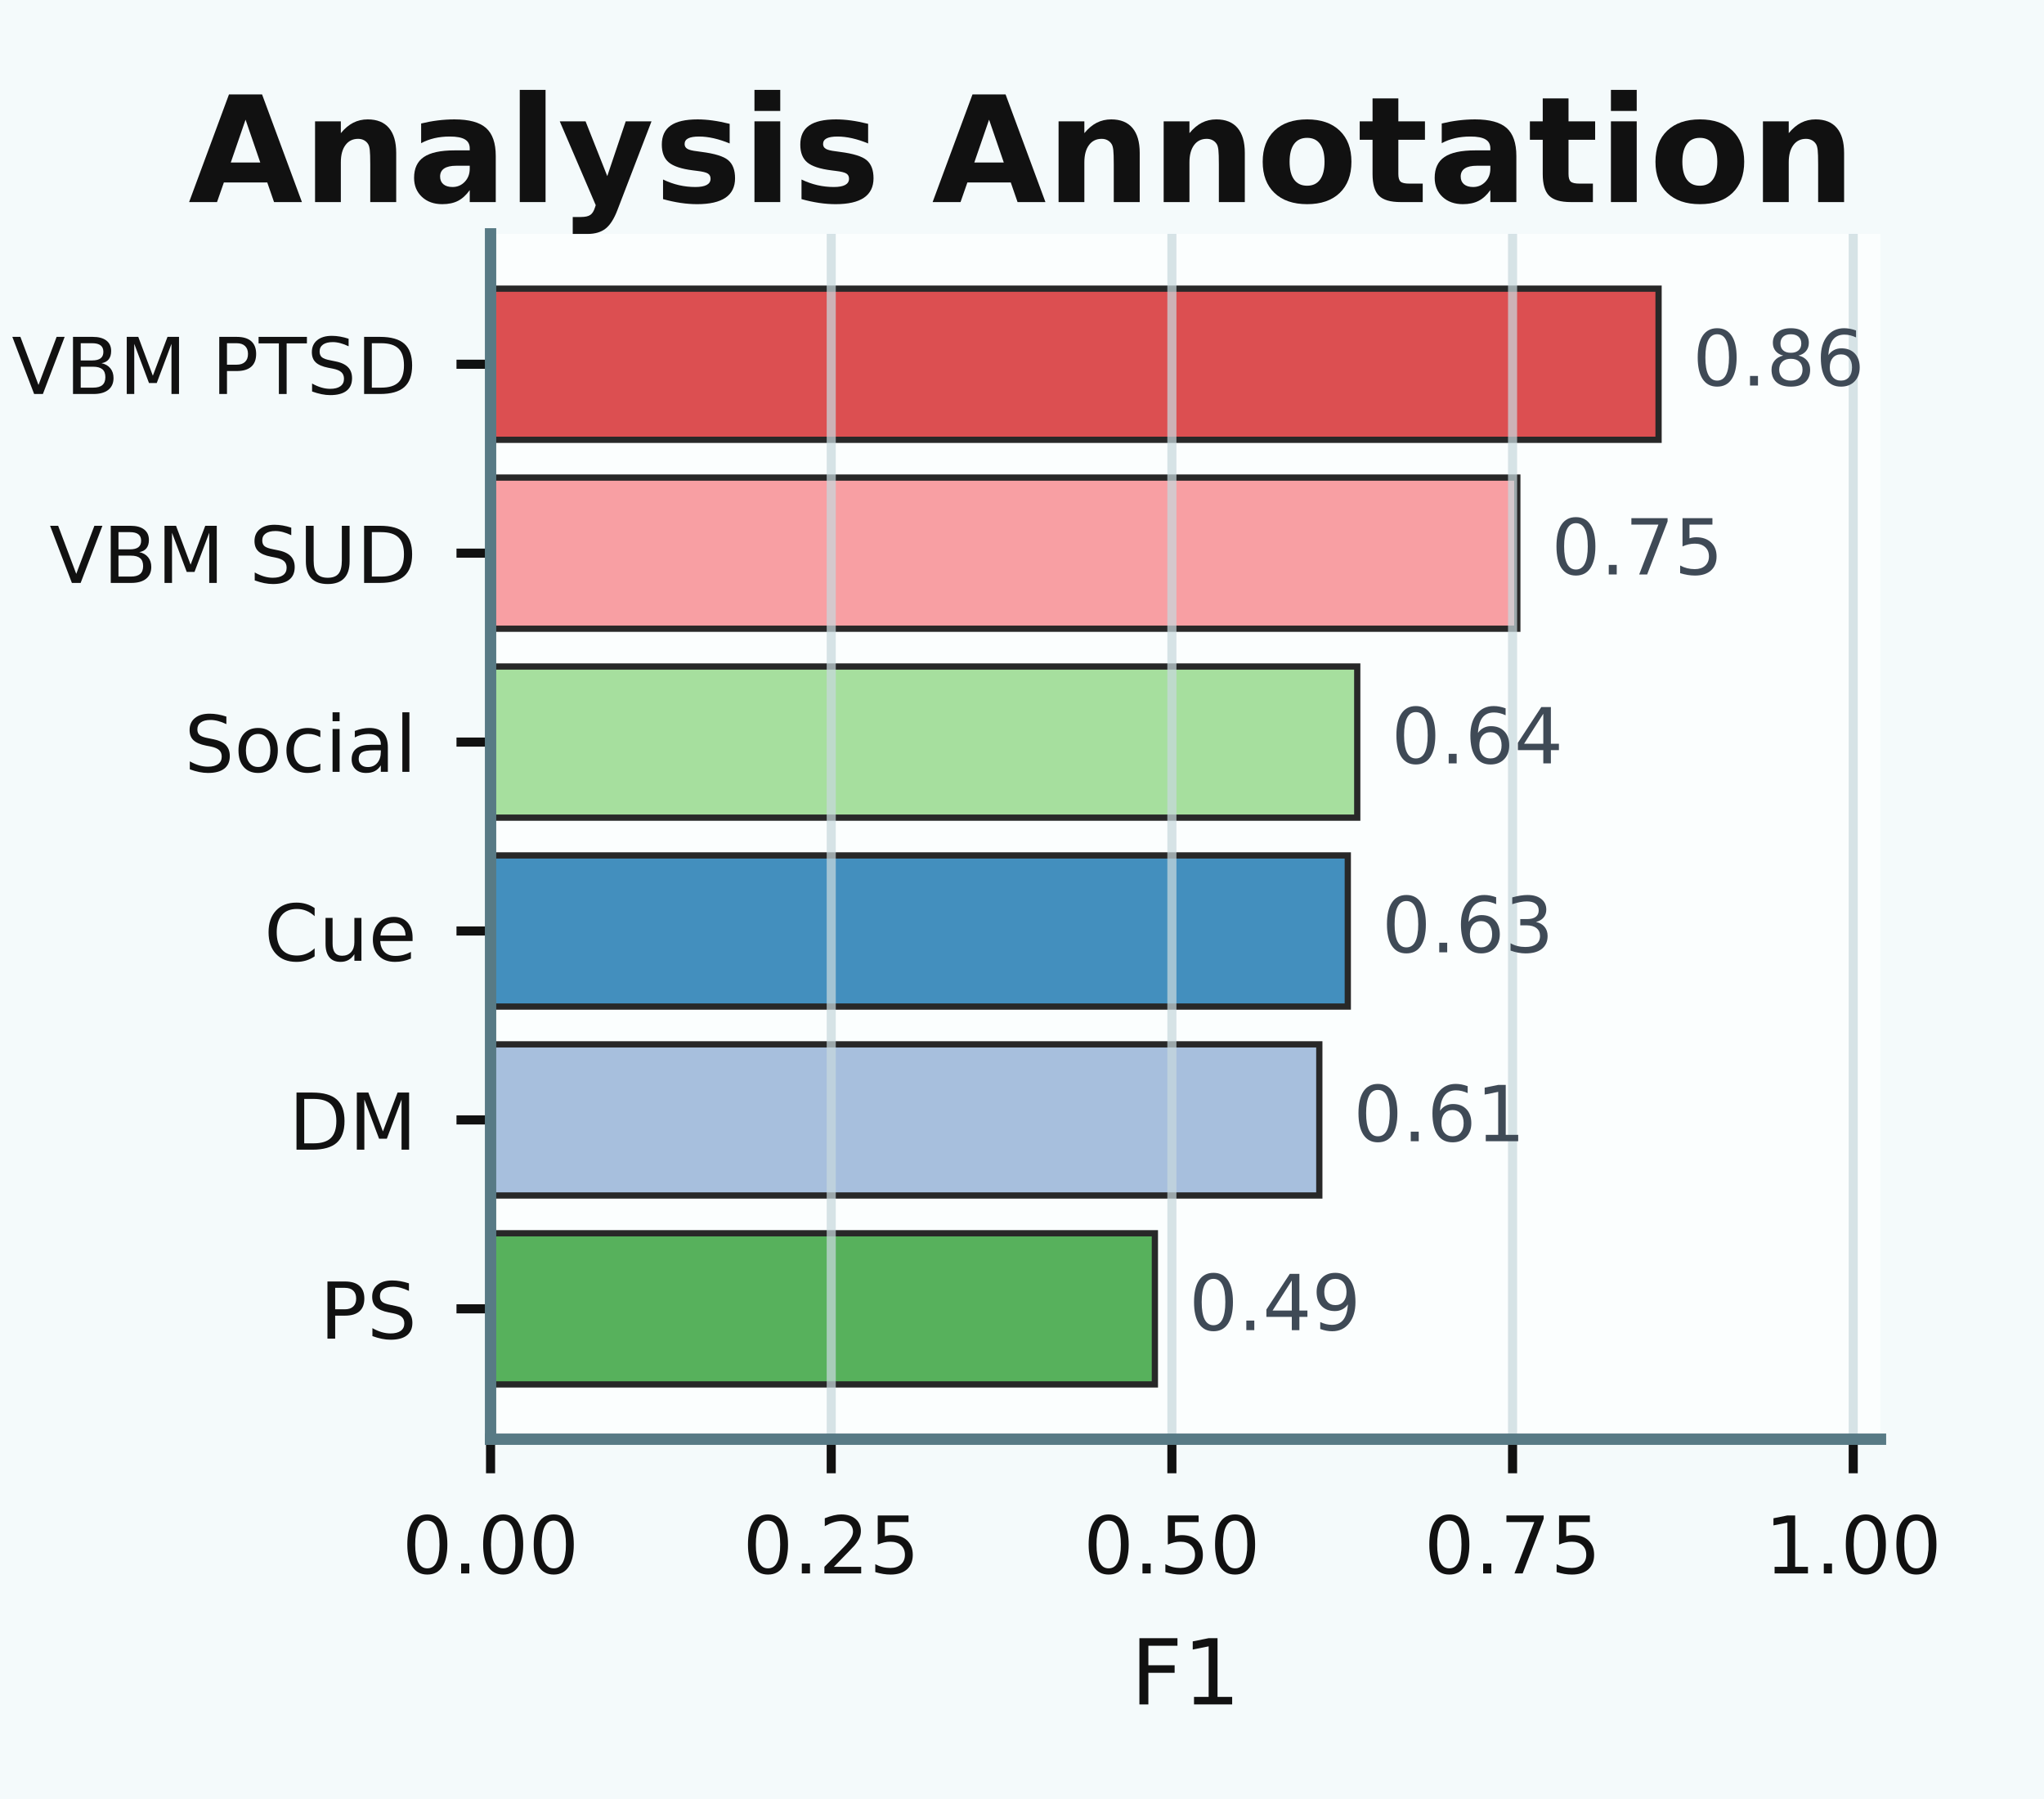
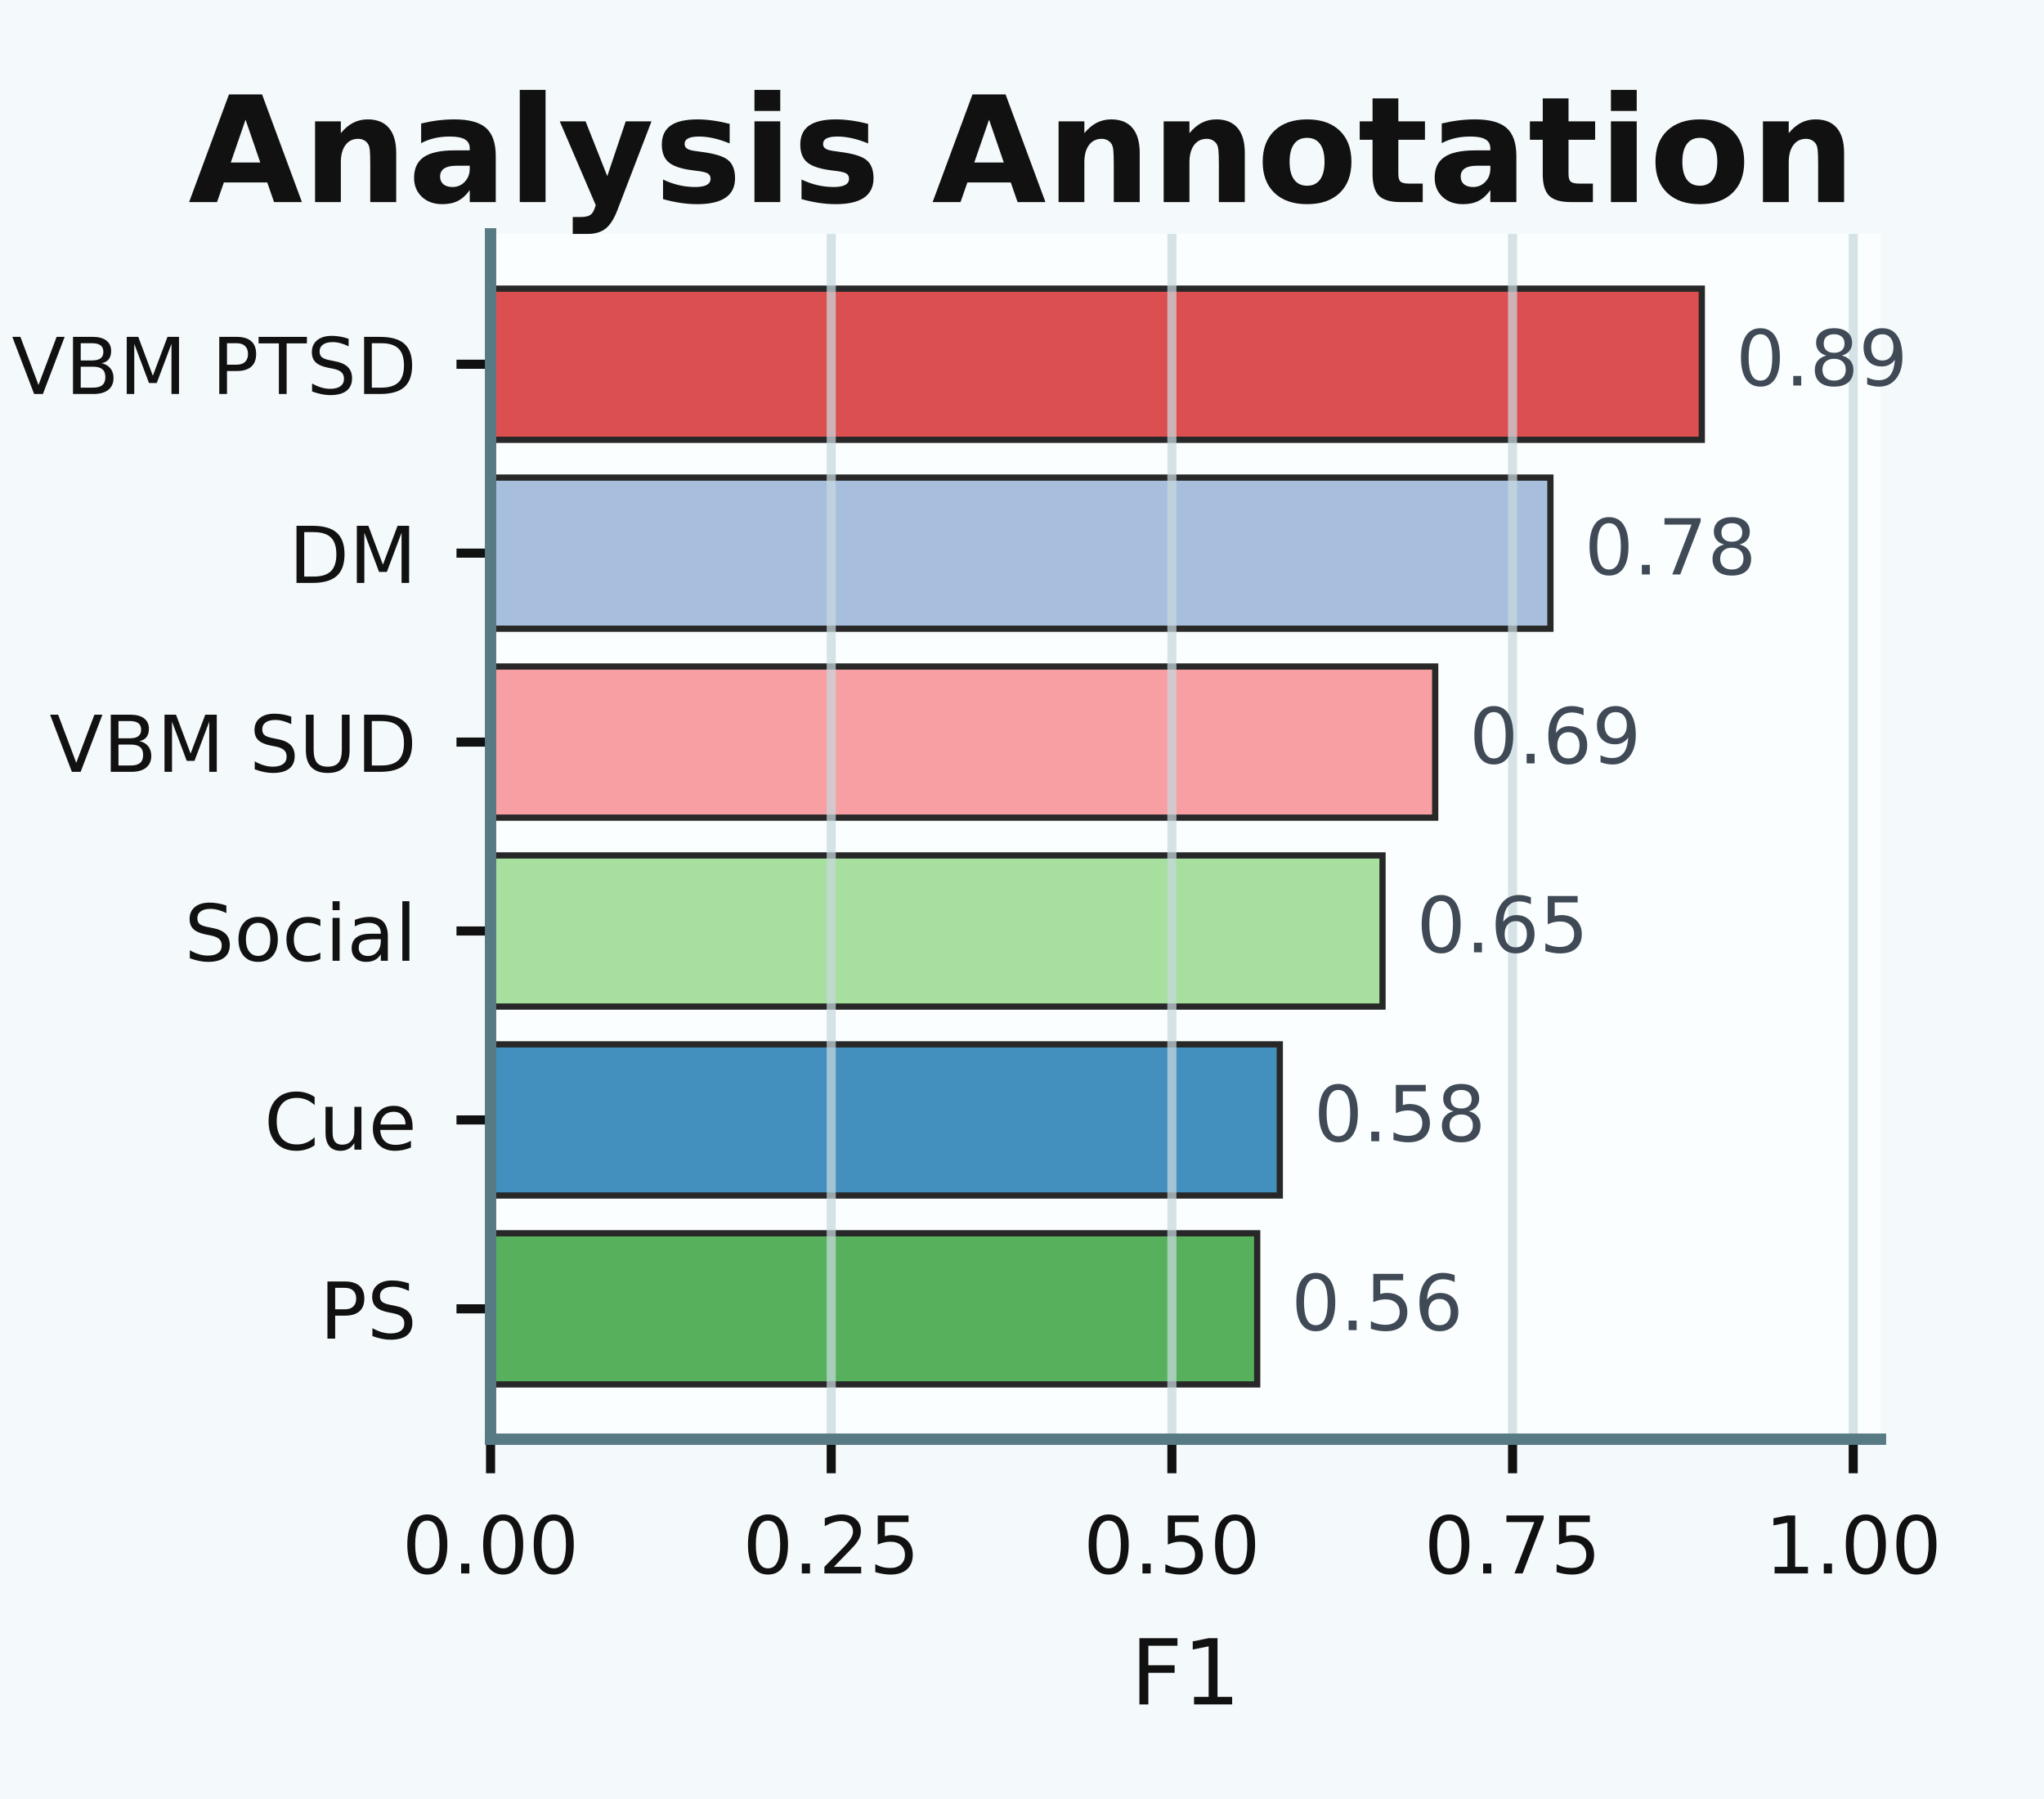
<svg xmlns="http://www.w3.org/2000/svg" xmlns:xlink="http://www.w3.org/1999/xlink" width="180pt" height="158.4pt" viewBox="0 0 180 158.4" version="1.1">
  <defs>
    <style type="text/css">*{stroke-linejoin: round; stroke-linecap: butt}</style>
  </defs>
  <g id="figure_1">
    <g id="patch_1">
      <path d="M 0 158.4  L 180 158.4  L 180 0  L 0 0  z " style="fill: #f4fafb" />
    </g>
    <g id="axes_1">
      <g id="patch_2">
        <path d="M 43.2 126.72  L 165.6 126.72  L 165.6 20.592  L 43.2 20.592  z " style="fill: #fbfefe" />
      </g>
      <g id="patch_3">
-         <path d="M 43.2 121.896  L 101.702 121.896  L 101.702 108.588  L 43.2 108.588  z " clip-path="url(#p6b29292134)" style="fill: #45a84a; opacity: 0.9; stroke: #111111; stroke-width: 0.55; stroke-linejoin: miter" />
+         <path d="M 43.2 121.896  L 110.712 121.896  L 110.712 108.588  L 43.2 108.588  z " clip-path="url(#pc1e4799cfd)" style="fill: #45a84a; opacity: 0.9; stroke: #111111; stroke-width: 0.55; stroke-linejoin: miter" />
      </g>
      <g id="patch_4">
-         <path d="M 43.2 105.262  L 116.182 105.262  L 116.182 91.954  L 43.2 91.954  z " clip-path="url(#p6b29292134)" style="fill: #9db8d9; opacity: 0.9; stroke: #111111; stroke-width: 0.55; stroke-linejoin: miter" />
+         <path d="M 43.2 105.262  L 112.701 105.262  L 112.701 91.954  L 43.2 91.954  z " clip-path="url(#pc1e4799cfd)" style="fill: #2f83b7; opacity: 0.9; stroke: #111111; stroke-width: 0.55; stroke-linejoin: miter" />
      </g>
      <g id="patch_5">
-         <path d="M 43.2 88.627  L 118.69 88.627  L 118.69 75.319  L 43.2 75.319  z " clip-path="url(#p6b29292134)" style="fill: #2f83b7; opacity: 0.9; stroke: #111111; stroke-width: 0.55; stroke-linejoin: miter" />
+         <path d="M 43.2 88.627  L 121.749 88.627  L 121.749 75.319  L 43.2 75.319  z " clip-path="url(#pc1e4799cfd)" style="fill: #9cdb93; opacity: 0.9; stroke: #111111; stroke-width: 0.55; stroke-linejoin: miter" />
      </g>
      <g id="patch_6">
-         <path d="M 43.2 71.993  L 119.523 71.993  L 119.523 58.685  L 43.2 58.685  z " clip-path="url(#p6b29292134)" style="fill: #9cdb93; opacity: 0.9; stroke: #111111; stroke-width: 0.55; stroke-linejoin: miter" />
+         <path d="M 43.2 71.993  L 126.387 71.993  L 126.387 58.685  L 43.2 58.685  z " clip-path="url(#pc1e4799cfd)" style="fill: #f79599; opacity: 0.9; stroke: #111111; stroke-width: 0.55; stroke-linejoin: miter" />
      </g>
      <g id="patch_7">
-         <path d="M 43.2 55.358  L 133.619 55.358  L 133.619 42.05  L 43.2 42.05  z " clip-path="url(#p6b29292134)" style="fill: #f79599; opacity: 0.9; stroke: #111111; stroke-width: 0.55; stroke-linejoin: miter" />
+         <path d="M 43.2 55.358  L 136.533 55.358  L 136.533 42.05  L 43.2 42.05  z " clip-path="url(#pc1e4799cfd)" style="fill: #9db8d9; opacity: 0.9; stroke: #111111; stroke-width: 0.55; stroke-linejoin: miter" />
      </g>
      <g id="patch_8">
-         <path d="M 43.2 38.724  L 146.057 38.724  L 146.057 25.416  L 43.2 25.416  z " clip-path="url(#p6b29292134)" style="fill: #d83c3e; opacity: 0.9; stroke: #111111; stroke-width: 0.55; stroke-linejoin: miter" />
+         <path d="M 43.2 38.724  L 149.867 38.724  L 149.867 25.416  L 43.2 25.416  z " clip-path="url(#pc1e4799cfd)" style="fill: #d83c3e; opacity: 0.9; stroke: #111111; stroke-width: 0.55; stroke-linejoin: miter" />
      </g>
      <g id="matplotlib.axis_1">
        <g id="xtick_1">
          <g id="line2d_1">
-             <path d="M 43.2 126.72  L 43.2 20.592  " clip-path="url(#p6b29292134)" style="fill: none; stroke: #c8d8dd; stroke-opacity: 0.72; stroke-width: 0.8; stroke-linecap: square" />
+             <path d="M 43.2 126.72  L 43.2 20.592  " clip-path="url(#pc1e4799cfd)" style="fill: none; stroke: #c8d8dd; stroke-opacity: 0.72; stroke-width: 0.8; stroke-linecap: square" />
          </g>
          <g id="line2d_2">
            <defs>
-               <path id="m79bfe82355" d="M 0 0  L 0 3  " style="stroke: #111111; stroke-width: 0.8" />
+               <path id="md080cdf090" d="M 0 0  L 0 3  " style="stroke: #111111; stroke-width: 0.8" />
            </defs>
            <g>
-               <use xlink:href="#m79bfe82355" x="43.2" y="126.72" style="fill: #111111; stroke: #111111; stroke-width: 0.8" />
+               <use xlink:href="#md080cdf090" x="43.2" y="126.72" style="fill: #111111; stroke: #111111; stroke-width: 0.8" />
            </g>
          </g>
          <g id="text_1">
            <g style="fill: #111111" transform="translate(35.40703 138.5389) scale(0.07 -0.07)">
              <defs>
                <path id="DejaVuSans-30" d="M 2034 4250  Q 1547 4250 1301 3770  Q 1056 3291 1056 2328  Q 1056 1369 1301 889  Q 1547 409 2034 409  Q 2525 409 2770 889  Q 3016 1369 3016 2328  Q 3016 3291 2770 3770  Q 2525 4250 2034 4250  z M 2034 4750  Q 2819 4750 3233 4129  Q 3647 3509 3647 2328  Q 3647 1150 3233 529  Q 2819 -91 2034 -91  Q 1250 -91 836 529  Q 422 1150 422 2328  Q 422 3509 836 4129  Q 1250 4750 2034 4750  z " transform="scale(0.015625)" />
                <path id="DejaVuSans-2e" d="M 684 794  L 1344 794  L 1344 0  L 684 0  L 684 794  z " transform="scale(0.015625)" />
              </defs>
              <use xlink:href="#DejaVuSans-30" />
              <use xlink:href="#DejaVuSans-2e" transform="translate(63.62305 0)" />
              <use xlink:href="#DejaVuSans-30" transform="translate(95.41016 0)" />
              <use xlink:href="#DejaVuSans-30" transform="translate(159.0332 0)" />
            </g>
          </g>
        </g>
        <g id="xtick_2">
          <g id="line2d_3">
-             <path d="M 73.2 126.72  L 73.2 20.592  " clip-path="url(#p6b29292134)" style="fill: none; stroke: #c8d8dd; stroke-opacity: 0.72; stroke-width: 0.8; stroke-linecap: square" />
+             <path d="M 73.2 126.72  L 73.2 20.592  " clip-path="url(#pc1e4799cfd)" style="fill: none; stroke: #c8d8dd; stroke-opacity: 0.72; stroke-width: 0.8; stroke-linecap: square" />
          </g>
          <g id="line2d_4">
            <g>
-               <use xlink:href="#m79bfe82355" x="73.2" y="126.72" style="fill: #111111; stroke: #111111; stroke-width: 0.8" />
+               <use xlink:href="#md080cdf090" x="73.2" y="126.72" style="fill: #111111; stroke: #111111; stroke-width: 0.8" />
            </g>
          </g>
          <g id="text_2">
            <g style="fill: #111111" transform="translate(65.40703 138.5389) scale(0.07 -0.07)">
              <defs>
                <path id="DejaVuSans-32" d="M 1228 531  L 3431 531  L 3431 0  L 469 0  L 469 531  Q 828 903 1448 1529  Q 2069 2156 2228 2338  Q 2531 2678 2651 2914  Q 2772 3150 2772 3378  Q 2772 3750 2511 3984  Q 2250 4219 1831 4219  Q 1534 4219 1204 4116  Q 875 4013 500 3803  L 500 4441  Q 881 4594 1212 4672  Q 1544 4750 1819 4750  Q 2544 4750 2975 4387  Q 3406 4025 3406 3419  Q 3406 3131 3298 2873  Q 3191 2616 2906 2266  Q 2828 2175 2409 1742  Q 1991 1309 1228 531  z " transform="scale(0.015625)" />
                <path id="DejaVuSans-35" d="M 691 4666  L 3169 4666  L 3169 4134  L 1269 4134  L 1269 2991  Q 1406 3038 1543 3061  Q 1681 3084 1819 3084  Q 2600 3084 3056 2656  Q 3513 2228 3513 1497  Q 3513 744 3044 326  Q 2575 -91 1722 -91  Q 1428 -91 1123 -41  Q 819 9 494 109  L 494 744  Q 775 591 1075 516  Q 1375 441 1709 441  Q 2250 441 2565 725  Q 2881 1009 2881 1497  Q 2881 1984 2565 2268  Q 2250 2553 1709 2553  Q 1456 2553 1204 2497  Q 953 2441 691 2322  L 691 4666  z " transform="scale(0.015625)" />
              </defs>
              <use xlink:href="#DejaVuSans-30" />
              <use xlink:href="#DejaVuSans-2e" transform="translate(63.62305 0)" />
              <use xlink:href="#DejaVuSans-32" transform="translate(95.41016 0)" />
              <use xlink:href="#DejaVuSans-35" transform="translate(159.0332 0)" />
            </g>
          </g>
        </g>
        <g id="xtick_3">
          <g id="line2d_5">
-             <path d="M 103.2 126.72  L 103.2 20.592  " clip-path="url(#p6b29292134)" style="fill: none; stroke: #c8d8dd; stroke-opacity: 0.72; stroke-width: 0.8; stroke-linecap: square" />
+             <path d="M 103.2 126.72  L 103.2 20.592  " clip-path="url(#pc1e4799cfd)" style="fill: none; stroke: #c8d8dd; stroke-opacity: 0.72; stroke-width: 0.8; stroke-linecap: square" />
          </g>
          <g id="line2d_6">
            <g>
-               <use xlink:href="#m79bfe82355" x="103.2" y="126.72" style="fill: #111111; stroke: #111111; stroke-width: 0.8" />
+               <use xlink:href="#md080cdf090" x="103.2" y="126.72" style="fill: #111111; stroke: #111111; stroke-width: 0.8" />
            </g>
          </g>
          <g id="text_3">
            <g style="fill: #111111" transform="translate(95.40703 138.5389) scale(0.07 -0.07)">
              <use xlink:href="#DejaVuSans-30" />
              <use xlink:href="#DejaVuSans-2e" transform="translate(63.62305 0)" />
              <use xlink:href="#DejaVuSans-35" transform="translate(95.41016 0)" />
              <use xlink:href="#DejaVuSans-30" transform="translate(159.0332 0)" />
            </g>
          </g>
        </g>
        <g id="xtick_4">
          <g id="line2d_7">
-             <path d="M 133.2 126.72  L 133.2 20.592  " clip-path="url(#p6b29292134)" style="fill: none; stroke: #c8d8dd; stroke-opacity: 0.72; stroke-width: 0.8; stroke-linecap: square" />
+             <path d="M 133.2 126.72  L 133.2 20.592  " clip-path="url(#pc1e4799cfd)" style="fill: none; stroke: #c8d8dd; stroke-opacity: 0.72; stroke-width: 0.8; stroke-linecap: square" />
          </g>
          <g id="line2d_8">
            <g>
-               <use xlink:href="#m79bfe82355" x="133.2" y="126.72" style="fill: #111111; stroke: #111111; stroke-width: 0.8" />
+               <use xlink:href="#md080cdf090" x="133.2" y="126.72" style="fill: #111111; stroke: #111111; stroke-width: 0.8" />
            </g>
          </g>
          <g id="text_4">
            <g style="fill: #111111" transform="translate(125.407 138.5389) scale(0.07 -0.07)">
              <defs>
                <path id="DejaVuSans-37" d="M 525 4666  L 3525 4666  L 3525 4397  L 1831 0  L 1172 0  L 2766 4134  L 525 4134  L 525 4666  z " transform="scale(0.015625)" />
              </defs>
              <use xlink:href="#DejaVuSans-30" />
              <use xlink:href="#DejaVuSans-2e" transform="translate(63.62305 0)" />
              <use xlink:href="#DejaVuSans-37" transform="translate(95.41016 0)" />
              <use xlink:href="#DejaVuSans-35" transform="translate(159.0332 0)" />
            </g>
          </g>
        </g>
        <g id="xtick_5">
          <g id="line2d_9">
-             <path d="M 163.2 126.72  L 163.2 20.592  " clip-path="url(#p6b29292134)" style="fill: none; stroke: #c8d8dd; stroke-opacity: 0.72; stroke-width: 0.8; stroke-linecap: square" />
+             <path d="M 163.2 126.72  L 163.2 20.592  " clip-path="url(#pc1e4799cfd)" style="fill: none; stroke: #c8d8dd; stroke-opacity: 0.72; stroke-width: 0.8; stroke-linecap: square" />
          </g>
          <g id="line2d_10">
            <g>
-               <use xlink:href="#m79bfe82355" x="163.2" y="126.72" style="fill: #111111; stroke: #111111; stroke-width: 0.8" />
+               <use xlink:href="#md080cdf090" x="163.2" y="126.72" style="fill: #111111; stroke: #111111; stroke-width: 0.8" />
            </g>
          </g>
          <g id="text_5">
            <g style="fill: #111111" transform="translate(155.407 138.5389) scale(0.07 -0.07)">
              <defs>
                <path id="DejaVuSans-31" d="M 794 531  L 1825 531  L 1825 4091  L 703 3866  L 703 4441  L 1819 4666  L 2450 4666  L 2450 531  L 3481 531  L 3481 0  L 794 0  L 794 531  z " transform="scale(0.015625)" />
              </defs>
              <use xlink:href="#DejaVuSans-31" />
              <use xlink:href="#DejaVuSans-2e" transform="translate(63.62305 0)" />
              <use xlink:href="#DejaVuSans-30" transform="translate(95.41016 0)" />
              <use xlink:href="#DejaVuSans-30" transform="translate(159.0332 0)" />
            </g>
          </g>
        </g>
        <g id="text_6">
          <g style="fill: #111111" transform="translate(99.55437 150.0734) scale(0.08 -0.08)">
            <defs>
              <path id="DejaVuSans-46" d="M 628 4666  L 3309 4666  L 3309 4134  L 1259 4134  L 1259 2759  L 3109 2759  L 3109 2228  L 1259 2228  L 1259 0  L 628 0  L 628 4666  z " transform="scale(0.015625)" />
            </defs>
            <use xlink:href="#DejaVuSans-46" />
            <use xlink:href="#DejaVuSans-31" transform="translate(57.51953 0)" />
          </g>
        </g>
      </g>
      <g id="matplotlib.axis_2">
        <g id="ytick_1">
          <g id="line2d_11">
            <defs>
-               <path id="ma955778544" d="M 0 0  L -3 0  " style="stroke: #111111; stroke-width: 0.8" />
+               <path id="m97a6ef710c" d="M 0 0  L -3 0  " style="stroke: #111111; stroke-width: 0.8" />
            </defs>
            <g>
-               <use xlink:href="#ma955778544" x="43.2" y="115.242" style="fill: #111111; stroke: #111111; stroke-width: 0.8" />
+               <use xlink:href="#m97a6ef710c" x="43.2" y="115.242" style="fill: #111111; stroke: #111111; stroke-width: 0.8" />
            </g>
          </g>
          <g id="text_7">
            <g style="fill: #111111" transform="translate(28.15909 117.8637) scale(0.069 -0.069)">
              <defs>
                <path id="DejaVuSans-50" d="M 1259 4147  L 1259 2394  L 2053 2394  Q 2494 2394 2734 2622  Q 2975 2850 2975 3272  Q 2975 3691 2734 3919  Q 2494 4147 2053 4147  L 1259 4147  z M 628 4666  L 2053 4666  Q 2838 4666 3239 4311  Q 3641 3956 3641 3272  Q 3641 2581 3239 2228  Q 2838 1875 2053 1875  L 1259 1875  L 1259 0  L 628 0  L 628 4666  z " transform="scale(0.015625)" />
                <path id="DejaVuSans-53" d="M 3425 4513  L 3425 3897  Q 3066 4069 2747 4153  Q 2428 4238 2131 4238  Q 1616 4238 1336 4038  Q 1056 3838 1056 3469  Q 1056 3159 1242 3001  Q 1428 2844 1947 2747  L 2328 2669  Q 3034 2534 3370 2195  Q 3706 1856 3706 1288  Q 3706 609 3251 259  Q 2797 -91 1919 -91  Q 1588 -91 1214 -16  Q 841 59 441 206  L 441 856  Q 825 641 1194 531  Q 1563 422 1919 422  Q 2459 422 2753 634  Q 3047 847 3047 1241  Q 3047 1584 2836 1778  Q 2625 1972 2144 2069  L 1759 2144  Q 1053 2284 737 2584  Q 422 2884 422 3419  Q 422 4038 858 4394  Q 1294 4750 2059 4750  Q 2388 4750 2728 4690  Q 3069 4631 3425 4513  z " transform="scale(0.015625)" />
              </defs>
              <use xlink:href="#DejaVuSans-50" />
              <use xlink:href="#DejaVuSans-53" transform="translate(60.30273 0)" />
            </g>
          </g>
        </g>
        <g id="ytick_2">
          <g id="line2d_12">
            <g>
-               <use xlink:href="#ma955778544" x="43.2" y="98.608" style="fill: #111111; stroke: #111111; stroke-width: 0.8" />
+               <use xlink:href="#m97a6ef710c" x="43.2" y="98.608" style="fill: #111111; stroke: #111111; stroke-width: 0.8" />
            </g>
          </g>
          <g id="text_8">
-             <g style="fill: #111111" transform="translate(25.43359 101.2292) scale(0.069 -0.069)">
-               <defs>
-                 <path id="DejaVuSans-44" d="M 1259 4147  L 1259 519  L 2022 519  Q 2988 519 3436 956  Q 3884 1394 3884 2338  Q 3884 3275 3436 3711  Q 2988 4147 2022 4147  L 1259 4147  z M 628 4666  L 1925 4666  Q 3281 4666 3915 4102  Q 4550 3538 4550 2338  Q 4550 1131 3912 565  Q 3275 0 1925 0  L 628 0  L 628 4666  z " transform="scale(0.015625)" />
-                 <path id="DejaVuSans-4d" d="M 628 4666  L 1569 4666  L 2759 1491  L 3956 4666  L 4897 4666  L 4897 0  L 4281 0  L 4281 4097  L 3078 897  L 2444 897  L 1241 4097  L 1241 0  L 628 0  L 628 4666  z " transform="scale(0.015625)" />
-               </defs>
-               <use xlink:href="#DejaVuSans-44" />
-               <use xlink:href="#DejaVuSans-4d" transform="translate(77.00195 0)" />
-             </g>
-           </g>
-         </g>
-         <g id="ytick_3">
-           <g id="line2d_13">
-             <g>
-               <use xlink:href="#ma955778544" x="43.2" y="81.973" style="fill: #111111; stroke: #111111; stroke-width: 0.8" />
-             </g>
-           </g>
-           <g id="text_9">
-             <g style="fill: #111111" transform="translate(23.26333 84.5947) scale(0.069 -0.069)">
+             <g style="fill: #111111" transform="translate(23.26333 101.2292) scale(0.069 -0.069)">
              <defs>
                <path id="DejaVuSans-43" d="M 4122 4306  L 4122 3641  Q 3803 3938 3442 4084  Q 3081 4231 2675 4231  Q 1875 4231 1450 3742  Q 1025 3253 1025 2328  Q 1025 1406 1450 917  Q 1875 428 2675 428  Q 3081 428 3442 575  Q 3803 722 4122 1019  L 4122 359  Q 3791 134 3420 21  Q 3050 -91 2638 -91  Q 1578 -91 968 557  Q 359 1206 359 2328  Q 359 3453 968 4101  Q 1578 4750 2638 4750  Q 3056 4750 3426 4639  Q 3797 4528 4122 4306  z " transform="scale(0.015625)" />
                <path id="DejaVuSans-75" d="M 544 1381  L 544 3500  L 1119 3500  L 1119 1403  Q 1119 906 1312 657  Q 1506 409 1894 409  Q 2359 409 2629 706  Q 2900 1003 2900 1516  L 2900 3500  L 3475 3500  L 3475 0  L 2900 0  L 2900 538  Q 2691 219 2414 64  Q 2138 -91 1772 -91  Q 1169 -91 856 284  Q 544 659 544 1381  z M 1991 3584  L 1991 3584  z " transform="scale(0.015625)" />
                <path id="DejaVuSans-65" d="M 3597 1894  L 3597 1613  L 953 1613  Q 991 1019 1311 708  Q 1631 397 2203 397  Q 2534 397 2845 478  Q 3156 559 3463 722  L 3463 178  Q 3153 47 2828 -22  Q 2503 -91 2169 -91  Q 1331 -91 842 396  Q 353 884 353 1716  Q 353 2575 817 3079  Q 1281 3584 2069 3584  Q 2775 3584 3186 3129  Q 3597 2675 3597 1894  z M 3022 2063  Q 3016 2534 2758 2815  Q 2500 3097 2075 3097  Q 1594 3097 1305 2825  Q 1016 2553 972 2059  L 3022 2063  z " transform="scale(0.015625)" />
              </defs>
              <use xlink:href="#DejaVuSans-43" />
              <use xlink:href="#DejaVuSans-75" transform="translate(69.82422 0)" />
              <use xlink:href="#DejaVuSans-65" transform="translate(133.2031 0)" />
            </g>
          </g>
        </g>
-         <g id="ytick_4">
-           <g id="line2d_14">
-             <g>
-               <use xlink:href="#ma955778544" x="43.2" y="65.339" style="fill: #111111; stroke: #111111; stroke-width: 0.8" />
-             </g>
-           </g>
-           <g id="text_10">
-             <g style="fill: #111111" transform="translate(16.2415 67.96022) scale(0.069 -0.069)">
+         <g id="ytick_3">
+           <g id="line2d_13">
+             <g>
+               <use xlink:href="#m97a6ef710c" x="43.2" y="81.973" style="fill: #111111; stroke: #111111; stroke-width: 0.8" />
+             </g>
+           </g>
+           <g id="text_9">
+             <g style="fill: #111111" transform="translate(16.2415 84.5947) scale(0.069 -0.069)">
              <defs>
                <path id="DejaVuSans-6f" d="M 1959 3097  Q 1497 3097 1228 2736  Q 959 2375 959 1747  Q 959 1119 1226 758  Q 1494 397 1959 397  Q 2419 397 2687 759  Q 2956 1122 2956 1747  Q 2956 2369 2687 2733  Q 2419 3097 1959 3097  z M 1959 3584  Q 2709 3584 3137 3096  Q 3566 2609 3566 1747  Q 3566 888 3137 398  Q 2709 -91 1959 -91  Q 1206 -91 779 398  Q 353 888 353 1747  Q 353 2609 779 3096  Q 1206 3584 1959 3584  z " transform="scale(0.015625)" />
                <path id="DejaVuSans-63" d="M 3122 3366  L 3122 2828  Q 2878 2963 2633 3030  Q 2388 3097 2138 3097  Q 1578 3097 1268 2742  Q 959 2388 959 1747  Q 959 1106 1268 751  Q 1578 397 2138 397  Q 2388 397 2633 464  Q 2878 531 3122 666  L 3122 134  Q 2881 22 2623 -34  Q 2366 -91 2075 -91  Q 1284 -91 818 406  Q 353 903 353 1747  Q 353 2603 823 3093  Q 1294 3584 2113 3584  Q 2378 3584 2631 3529  Q 2884 3475 3122 3366  z " transform="scale(0.015625)" />
                <path id="DejaVuSans-69" d="M 603 3500  L 1178 3500  L 1178 0  L 603 0  L 603 3500  z M 603 4863  L 1178 4863  L 1178 4134  L 603 4134  L 603 4863  z " transform="scale(0.015625)" />
                <path id="DejaVuSans-61" d="M 2194 1759  Q 1497 1759 1228 1600  Q 959 1441 959 1056  Q 959 750 1161 570  Q 1363 391 1709 391  Q 2188 391 2477 730  Q 2766 1069 2766 1631  L 2766 1759  L 2194 1759  z M 3341 1997  L 3341 0  L 2766 0  L 2766 531  Q 2569 213 2275 61  Q 1981 -91 1556 -91  Q 1019 -91 701 211  Q 384 513 384 1019  Q 384 1609 779 1909  Q 1175 2209 1959 2209  L 2766 2209  L 2766 2266  Q 2766 2663 2505 2880  Q 2244 3097 1772 3097  Q 1472 3097 1187 3025  Q 903 2953 641 2809  L 641 3341  Q 956 3463 1253 3523  Q 1550 3584 1831 3584  Q 2591 3584 2966 3190  Q 3341 2797 3341 1997  z " transform="scale(0.015625)" />
                <path id="DejaVuSans-6c" d="M 603 4863  L 1178 4863  L 1178 0  L 603 0  L 603 4863  z " transform="scale(0.015625)" />
              </defs>
              <use xlink:href="#DejaVuSans-53" />
              <use xlink:href="#DejaVuSans-6f" transform="translate(63.47656 0)" />
              <use xlink:href="#DejaVuSans-63" transform="translate(124.6582 0)" />
              <use xlink:href="#DejaVuSans-69" transform="translate(179.6387 0)" />
              <use xlink:href="#DejaVuSans-61" transform="translate(207.4219 0)" />
              <use xlink:href="#DejaVuSans-6c" transform="translate(268.7012 0)" />
            </g>
          </g>
        </g>
-         <g id="ytick_5">
-           <g id="line2d_15">
-             <g>
-               <use xlink:href="#ma955778544" x="43.2" y="48.704" style="fill: #111111; stroke: #111111; stroke-width: 0.8" />
-             </g>
-           </g>
-           <g id="text_11">
-             <g style="fill: #111111" transform="translate(4.35625 51.32574) scale(0.069 -0.069)">
+         <g id="ytick_4">
+           <g id="line2d_14">
+             <g>
+               <use xlink:href="#m97a6ef710c" x="43.2" y="65.339" style="fill: #111111; stroke: #111111; stroke-width: 0.8" />
+             </g>
+           </g>
+           <g id="text_10">
+             <g style="fill: #111111" transform="translate(4.35625 67.96022) scale(0.069 -0.069)">
              <defs>
                <path id="DejaVuSans-56" d="M 1831 0  L 50 4666  L 709 4666  L 2188 738  L 3669 4666  L 4325 4666  L 2547 0  L 1831 0  z " transform="scale(0.015625)" />
                <path id="DejaVuSans-42" d="M 1259 2228  L 1259 519  L 2272 519  Q 2781 519 3026 730  Q 3272 941 3272 1375  Q 3272 1813 3026 2020  Q 2781 2228 2272 2228  L 1259 2228  z M 1259 4147  L 1259 2741  L 2194 2741  Q 2656 2741 2882 2914  Q 3109 3088 3109 3444  Q 3109 3797 2882 3972  Q 2656 4147 2194 4147  L 1259 4147  z M 628 4666  L 2241 4666  Q 2963 4666 3353 4366  Q 3744 4066 3744 3513  Q 3744 3084 3544 2831  Q 3344 2578 2956 2516  Q 3422 2416 3680 2098  Q 3938 1781 3938 1306  Q 3938 681 3513 340  Q 3088 0 2303 0  L 628 0  L 628 4666  z " transform="scale(0.015625)" />
+                 <path id="DejaVuSans-4d" d="M 628 4666  L 1569 4666  L 2759 1491  L 3956 4666  L 4897 4666  L 4897 0  L 4281 0  L 4281 4097  L 3078 897  L 2444 897  L 1241 4097  L 1241 0  L 628 0  L 628 4666  z " transform="scale(0.015625)" />
                <path id="DejaVuSans-20" transform="scale(0.015625)" />
                <path id="DejaVuSans-55" d="M 556 4666  L 1191 4666  L 1191 1831  Q 1191 1081 1462 751  Q 1734 422 2344 422  Q 2950 422 3222 751  Q 3494 1081 3494 1831  L 3494 4666  L 4128 4666  L 4128 1753  Q 4128 841 3676 375  Q 3225 -91 2344 -91  Q 1459 -91 1007 375  Q 556 841 556 1753  L 556 4666  z " transform="scale(0.015625)" />
+                 <path id="DejaVuSans-44" d="M 1259 4147  L 1259 519  L 2022 519  Q 2988 519 3436 956  Q 3884 1394 3884 2338  Q 3884 3275 3436 3711  Q 2988 4147 2022 4147  L 1259 4147  z M 628 4666  L 1925 4666  Q 3281 4666 3915 4102  Q 4550 3538 4550 2338  Q 4550 1131 3912 565  Q 3275 0 1925 0  L 628 0  L 628 4666  z " transform="scale(0.015625)" />
              </defs>
              <use xlink:href="#DejaVuSans-56" />
              <use xlink:href="#DejaVuSans-42" transform="translate(68.4082 0)" />
              <use xlink:href="#DejaVuSans-4d" transform="translate(137.0117 0)" />
              <use xlink:href="#DejaVuSans-20" transform="translate(223.291 0)" />
              <use xlink:href="#DejaVuSans-53" transform="translate(255.0781 0)" />
              <use xlink:href="#DejaVuSans-55" transform="translate(318.5547 0)" />
              <use xlink:href="#DejaVuSans-44" transform="translate(391.748 0)" />
            </g>
          </g>
        </g>
+         <g id="ytick_5">
+           <g id="line2d_15">
+             <g>
+               <use xlink:href="#m97a6ef710c" x="43.2" y="48.704" style="fill: #111111; stroke: #111111; stroke-width: 0.8" />
+             </g>
+           </g>
+           <g id="text_11">
+             <g style="fill: #111111" transform="translate(25.43359 51.32574) scale(0.069 -0.069)">
+               <use xlink:href="#DejaVuSans-44" />
+               <use xlink:href="#DejaVuSans-4d" transform="translate(77.00195 0)" />
+             </g>
+           </g>
+         </g>
        <g id="ytick_6">
          <g id="line2d_16">
            <g>
-               <use xlink:href="#ma955778544" x="43.2" y="32.07" style="fill: #111111; stroke: #111111; stroke-width: 0.8" />
+               <use xlink:href="#m97a6ef710c" x="43.2" y="32.07" style="fill: #111111; stroke: #111111; stroke-width: 0.8" />
            </g>
          </g>
          <g id="text_12">
            <g style="fill: #111111" transform="translate(1.031312 34.69125) scale(0.069 -0.069)">
              <defs>
                <path id="DejaVuSans-54" d="M -19 4666  L 3928 4666  L 3928 4134  L 2272 4134  L 2272 0  L 1638 0  L 1638 4134  L -19 4134  L -19 4666  z " transform="scale(0.015625)" />
              </defs>
              <use xlink:href="#DejaVuSans-56" />
              <use xlink:href="#DejaVuSans-42" transform="translate(68.4082 0)" />
              <use xlink:href="#DejaVuSans-4d" transform="translate(137.0117 0)" />
              <use xlink:href="#DejaVuSans-20" transform="translate(223.291 0)" />
              <use xlink:href="#DejaVuSans-50" transform="translate(255.0781 0)" />
              <use xlink:href="#DejaVuSans-54" transform="translate(315.3809 0)" />
              <use xlink:href="#DejaVuSans-53" transform="translate(376.4648 0)" />
              <use xlink:href="#DejaVuSans-44" transform="translate(439.9414 0)" />
            </g>
          </g>
        </g>
      </g>
      <g id="patch_9">
        <path d="M 43.2 126.72  L 43.2 20.592  " style="fill: none; stroke: #587a85; stroke-linejoin: miter; stroke-linecap: square" />
      </g>
      <g id="patch_10">
        <path d="M 43.2 126.72  L 165.6 126.72  " style="fill: none; stroke: #587a85; stroke-linejoin: miter; stroke-linecap: square" />
      </g>
      <g id="text_13">
-         <g style="fill: #3f4a56" transform="translate(104.7022 117.1186) scale(0.068 -0.068)">
-           <defs>
-             <path id="DejaVuSans-34" d="M 2419 4116  L 825 1625  L 2419 1625  L 2419 4116  z M 2253 4666  L 3047 4666  L 3047 1625  L 3713 1625  L 3713 1100  L 3047 1100  L 3047 0  L 2419 0  L 2419 1100  L 313 1100  L 313 1709  L 2253 4666  z " transform="scale(0.015625)" />
-             <path id="DejaVuSans-39" d="M 703 97  L 703 672  Q 941 559 1184 500  Q 1428 441 1663 441  Q 2288 441 2617 861  Q 2947 1281 2994 2138  Q 2813 1869 2534 1725  Q 2256 1581 1919 1581  Q 1219 1581 811 2004  Q 403 2428 403 3163  Q 403 3881 828 4315  Q 1253 4750 1959 4750  Q 2769 4750 3195 4129  Q 3622 3509 3622 2328  Q 3622 1225 3098 567  Q 2575 -91 1691 -91  Q 1453 -91 1209 -44  Q 966 3 703 97  z M 1959 2075  Q 2384 2075 2632 2365  Q 2881 2656 2881 3163  Q 2881 3666 2632 3958  Q 2384 4250 1959 4250  Q 1534 4250 1286 3958  Q 1038 3666 1038 3163  Q 1038 2656 1286 2365  Q 1534 2075 1959 2075  z " transform="scale(0.015625)" />
-           </defs>
-           <use xlink:href="#DejaVuSans-30" />
-           <use xlink:href="#DejaVuSans-2e" transform="translate(63.62305 0)" />
-           <use xlink:href="#DejaVuSans-34" transform="translate(95.41016 0)" />
-           <use xlink:href="#DejaVuSans-39" transform="translate(159.0332 0)" />
-         </g>
-       </g>
-       <g id="text_14">
-         <g style="fill: #3f4a56" transform="translate(119.1824 100.4841) scale(0.068 -0.068)">
+         <g style="fill: #3f4a56" transform="translate(113.7122 117.1186) scale(0.068 -0.068)">
          <defs>
            <path id="DejaVuSans-36" d="M 2113 2584  Q 1688 2584 1439 2293  Q 1191 2003 1191 1497  Q 1191 994 1439 701  Q 1688 409 2113 409  Q 2538 409 2786 701  Q 3034 994 3034 1497  Q 3034 2003 2786 2293  Q 2538 2584 2113 2584  z M 3366 4563  L 3366 3988  Q 3128 4100 2886 4159  Q 2644 4219 2406 4219  Q 1781 4219 1451 3797  Q 1122 3375 1075 2522  Q 1259 2794 1537 2939  Q 1816 3084 2150 3084  Q 2853 3084 3261 2657  Q 3669 2231 3669 1497  Q 3669 778 3244 343  Q 2819 -91 2113 -91  Q 1303 -91 875 529  Q 447 1150 447 2328  Q 447 3434 972 4092  Q 1497 4750 2381 4750  Q 2619 4750 2861 4703  Q 3103 4656 3366 4563  z " transform="scale(0.015625)" />
          </defs>
          <use xlink:href="#DejaVuSans-30" />
          <use xlink:href="#DejaVuSans-2e" transform="translate(63.62305 0)" />
-           <use xlink:href="#DejaVuSans-36" transform="translate(95.41016 0)" />
-           <use xlink:href="#DejaVuSans-31" transform="translate(159.0332 0)" />
-         </g>
-       </g>
-       <g id="text_15">
-         <g style="fill: #3f4a56" transform="translate(121.6904 83.84962) scale(0.068 -0.068)">
-           <defs>
-             <path id="DejaVuSans-33" d="M 2597 2516  Q 3050 2419 3304 2112  Q 3559 1806 3559 1356  Q 3559 666 3084 287  Q 2609 -91 1734 -91  Q 1441 -91 1130 -33  Q 819 25 488 141  L 488 750  Q 750 597 1062 519  Q 1375 441 1716 441  Q 2309 441 2620 675  Q 2931 909 2931 1356  Q 2931 1769 2642 2001  Q 2353 2234 1838 2234  L 1294 2234  L 1294 2753  L 1863 2753  Q 2328 2753 2575 2939  Q 2822 3125 2822 3475  Q 2822 3834 2567 4026  Q 2313 4219 1838 4219  Q 1578 4219 1281 4162  Q 984 4106 628 3988  L 628 4550  Q 988 4650 1302 4700  Q 1616 4750 1894 4750  Q 2613 4750 3031 4423  Q 3450 4097 3450 3541  Q 3450 3153 3228 2886  Q 3006 2619 2597 2516  z " transform="scale(0.015625)" />
-           </defs>
-           <use xlink:href="#DejaVuSans-30" />
-           <use xlink:href="#DejaVuSans-2e" transform="translate(63.62305 0)" />
-           <use xlink:href="#DejaVuSans-36" transform="translate(95.41016 0)" />
-           <use xlink:href="#DejaVuSans-33" transform="translate(159.0332 0)" />
-         </g>
-       </g>
-       <g id="text_16">
-         <g style="fill: #3f4a56" transform="translate(122.5228 67.21513) scale(0.068 -0.068)">
-           <use xlink:href="#DejaVuSans-30" />
-           <use xlink:href="#DejaVuSans-2e" transform="translate(63.62305 0)" />
-           <use xlink:href="#DejaVuSans-36" transform="translate(95.41016 0)" />
-           <use xlink:href="#DejaVuSans-34" transform="translate(159.0332 0)" />
-         </g>
-       </g>
-       <g id="text_17">
-         <g style="fill: #3f4a56" transform="translate(136.6186 50.58065) scale(0.068 -0.068)">
-           <use xlink:href="#DejaVuSans-30" />
-           <use xlink:href="#DejaVuSans-2e" transform="translate(63.62305 0)" />
-           <use xlink:href="#DejaVuSans-37" transform="translate(95.41016 0)" />
-           <use xlink:href="#DejaVuSans-35" transform="translate(159.0332 0)" />
-         </g>
-       </g>
-       <g id="text_18">
-         <g style="fill: #3f4a56" transform="translate(149.0572 33.94617) scale(0.068 -0.068)">
+           <use xlink:href="#DejaVuSans-35" transform="translate(95.41016 0)" />
+           <use xlink:href="#DejaVuSans-36" transform="translate(159.0332 0)" />
+         </g>
+       </g>
+       <g id="text_14">
+         <g style="fill: #3f4a56" transform="translate(115.7014 100.4841) scale(0.068 -0.068)">
          <defs>
            <path id="DejaVuSans-38" d="M 2034 2216  Q 1584 2216 1326 1975  Q 1069 1734 1069 1313  Q 1069 891 1326 650  Q 1584 409 2034 409  Q 2484 409 2743 651  Q 3003 894 3003 1313  Q 3003 1734 2745 1975  Q 2488 2216 2034 2216  z M 1403 2484  Q 997 2584 770 2862  Q 544 3141 544 3541  Q 544 4100 942 4425  Q 1341 4750 2034 4750  Q 2731 4750 3128 4425  Q 3525 4100 3525 3541  Q 3525 3141 3298 2862  Q 3072 2584 2669 2484  Q 3125 2378 3379 2068  Q 3634 1759 3634 1313  Q 3634 634 3220 271  Q 2806 -91 2034 -91  Q 1263 -91 848 271  Q 434 634 434 1313  Q 434 1759 690 2068  Q 947 2378 1403 2484  z M 1172 3481  Q 1172 3119 1398 2916  Q 1625 2713 2034 2713  Q 2441 2713 2670 2916  Q 2900 3119 2900 3481  Q 2900 3844 2670 4047  Q 2441 4250 2034 4250  Q 1625 4250 1398 4047  Q 1172 3844 1172 3481  z " transform="scale(0.015625)" />
          </defs>
          <use xlink:href="#DejaVuSans-30" />
          <use xlink:href="#DejaVuSans-2e" transform="translate(63.62305 0)" />
+           <use xlink:href="#DejaVuSans-35" transform="translate(95.41016 0)" />
+           <use xlink:href="#DejaVuSans-38" transform="translate(159.0332 0)" />
+         </g>
+       </g>
+       <g id="text_15">
+         <g style="fill: #3f4a56" transform="translate(124.7495 83.84962) scale(0.068 -0.068)">
+           <use xlink:href="#DejaVuSans-30" />
+           <use xlink:href="#DejaVuSans-2e" transform="translate(63.62305 0)" />
+           <use xlink:href="#DejaVuSans-36" transform="translate(95.41016 0)" />
+           <use xlink:href="#DejaVuSans-35" transform="translate(159.0332 0)" />
+         </g>
+       </g>
+       <g id="text_16">
+         <g style="fill: #3f4a56" transform="translate(129.3872 67.21513) scale(0.068 -0.068)">
+           <defs>
+             <path id="DejaVuSans-39" d="M 703 97  L 703 672  Q 941 559 1184 500  Q 1428 441 1663 441  Q 2288 441 2617 861  Q 2947 1281 2994 2138  Q 2813 1869 2534 1725  Q 2256 1581 1919 1581  Q 1219 1581 811 2004  Q 403 2428 403 3163  Q 403 3881 828 4315  Q 1253 4750 1959 4750  Q 2769 4750 3195 4129  Q 3622 3509 3622 2328  Q 3622 1225 3098 567  Q 2575 -91 1691 -91  Q 1453 -91 1209 -44  Q 966 3 703 97  z M 1959 2075  Q 2384 2075 2632 2365  Q 2881 2656 2881 3163  Q 2881 3666 2632 3958  Q 2384 4250 1959 4250  Q 1534 4250 1286 3958  Q 1038 3666 1038 3163  Q 1038 2656 1286 2365  Q 1534 2075 1959 2075  z " transform="scale(0.015625)" />
+           </defs>
+           <use xlink:href="#DejaVuSans-30" />
+           <use xlink:href="#DejaVuSans-2e" transform="translate(63.62305 0)" />
+           <use xlink:href="#DejaVuSans-36" transform="translate(95.41016 0)" />
+           <use xlink:href="#DejaVuSans-39" transform="translate(159.0332 0)" />
+         </g>
+       </g>
+       <g id="text_17">
+         <g style="fill: #3f4a56" transform="translate(139.5334 50.58065) scale(0.068 -0.068)">
+           <use xlink:href="#DejaVuSans-30" />
+           <use xlink:href="#DejaVuSans-2e" transform="translate(63.62305 0)" />
+           <use xlink:href="#DejaVuSans-37" transform="translate(95.41016 0)" />
+           <use xlink:href="#DejaVuSans-38" transform="translate(159.0332 0)" />
+         </g>
+       </g>
+       <g id="text_18">
+         <g style="fill: #3f4a56" transform="translate(152.8667 33.94617) scale(0.068 -0.068)">
+           <use xlink:href="#DejaVuSans-30" />
+           <use xlink:href="#DejaVuSans-2e" transform="translate(63.62305 0)" />
          <use xlink:href="#DejaVuSans-38" transform="translate(95.41016 0)" />
-           <use xlink:href="#DejaVuSans-36" transform="translate(159.0332 0)" />
+           <use xlink:href="#DejaVuSans-39" transform="translate(159.0332 0)" />
        </g>
      </g>
    </g>
    <g id="text_19">
      <g style="fill: #111111" transform="translate(16.59062 17.79241) scale(0.13 -0.13)">
        <defs>
          <path id="DejaVuSans-Bold-41" d="M 3419 850  L 1538 850  L 1241 0  L 31 0  L 1759 4666  L 3194 4666  L 4922 0  L 3713 0  L 3419 850  z M 1838 1716  L 3116 1716  L 2478 3572  L 1838 1716  z " transform="scale(0.015625)" />
          <path id="DejaVuSans-Bold-6e" d="M 4056 2131  L 4056 0  L 2931 0  L 2931 347  L 2931 1631  Q 2931 2084 2911 2256  Q 2891 2428 2841 2509  Q 2775 2619 2662 2680  Q 2550 2741 2406 2741  Q 2056 2741 1856 2470  Q 1656 2200 1656 1722  L 1656 0  L 538 0  L 538 3500  L 1656 3500  L 1656 2988  Q 1909 3294 2193 3439  Q 2478 3584 2822 3584  Q 3428 3584 3742 3212  Q 4056 2841 4056 2131  z " transform="scale(0.015625)" />
          <path id="DejaVuSans-Bold-61" d="M 2106 1575  Q 1756 1575 1579 1456  Q 1403 1338 1403 1106  Q 1403 894 1545 773  Q 1688 653 1941 653  Q 2256 653 2472 879  Q 2688 1106 2688 1447  L 2688 1575  L 2106 1575  z M 3816 1997  L 3816 0  L 2688 0  L 2688 519  Q 2463 200 2181 54  Q 1900 -91 1497 -91  Q 953 -91 614 226  Q 275 544 275 1050  Q 275 1666 698 1953  Q 1122 2241 2028 2241  L 2688 2241  L 2688 2328  Q 2688 2594 2478 2717  Q 2269 2841 1825 2841  Q 1466 2841 1156 2769  Q 847 2697 581 2553  L 581 3406  Q 941 3494 1303 3539  Q 1666 3584 2028 3584  Q 2975 3584 3395 3211  Q 3816 2838 3816 1997  z " transform="scale(0.015625)" />
          <path id="DejaVuSans-Bold-6c" d="M 538 4863  L 1656 4863  L 1656 0  L 538 0  L 538 4863  z " transform="scale(0.015625)" />
          <path id="DejaVuSans-Bold-79" d="M 78 3500  L 1197 3500  L 2138 1125  L 2938 3500  L 4056 3500  L 2584 -331  Q 2363 -916 2067 -1148  Q 1772 -1381 1288 -1381  L 641 -1381  L 641 -647  L 991 -647  Q 1275 -647 1404 -556  Q 1534 -466 1606 -231  L 1638 -134  L 78 3500  z " transform="scale(0.015625)" />
          <path id="DejaVuSans-Bold-73" d="M 3272 3391  L 3272 2541  Q 2913 2691 2578 2766  Q 2244 2841 1947 2841  Q 1628 2841 1473 2761  Q 1319 2681 1319 2516  Q 1319 2381 1436 2309  Q 1553 2238 1856 2203  L 2053 2175  Q 2913 2066 3209 1816  Q 3506 1566 3506 1031  Q 3506 472 3093 190  Q 2681 -91 1863 -91  Q 1516 -91 1145 -36  Q 775 19 384 128  L 384 978  Q 719 816 1070 734  Q 1422 653 1784 653  Q 2113 653 2278 743  Q 2444 834 2444 1013  Q 2444 1163 2330 1236  Q 2216 1309 1875 1350  L 1678 1375  Q 931 1469 631 1722  Q 331 1975 331 2491  Q 331 3047 712 3315  Q 1094 3584 1881 3584  Q 2191 3584 2531 3537  Q 2872 3491 3272 3391  z " transform="scale(0.015625)" />
          <path id="DejaVuSans-Bold-69" d="M 538 3500  L 1656 3500  L 1656 0  L 538 0  L 538 3500  z M 538 4863  L 1656 4863  L 1656 3950  L 538 3950  L 538 4863  z " transform="scale(0.015625)" />
          <path id="DejaVuSans-Bold-20" transform="scale(0.015625)" />
          <path id="DejaVuSans-Bold-6f" d="M 2203 2784  Q 1831 2784 1636 2517  Q 1441 2250 1441 1747  Q 1441 1244 1636 976  Q 1831 709 2203 709  Q 2569 709 2762 976  Q 2956 1244 2956 1747  Q 2956 2250 2762 2517  Q 2569 2784 2203 2784  z M 2203 3584  Q 3106 3584 3614 3096  Q 4122 2609 4122 1747  Q 4122 884 3614 396  Q 3106 -91 2203 -91  Q 1297 -91 786 396  Q 275 884 275 1747  Q 275 2609 786 3096  Q 1297 3584 2203 3584  z " transform="scale(0.015625)" />
          <path id="DejaVuSans-Bold-74" d="M 1759 4494  L 1759 3500  L 2913 3500  L 2913 2700  L 1759 2700  L 1759 1216  Q 1759 972 1856 886  Q 1953 800 2241 800  L 2816 800  L 2816 0  L 1856 0  Q 1194 0 917 276  Q 641 553 641 1216  L 641 2700  L 84 2700  L 84 3500  L 641 3500  L 641 4494  L 1759 4494  z " transform="scale(0.015625)" />
        </defs>
        <use xlink:href="#DejaVuSans-Bold-41" />
        <use xlink:href="#DejaVuSans-Bold-6e" transform="translate(77.39258 0)" />
        <use xlink:href="#DejaVuSans-Bold-61" transform="translate(148.584 0)" />
        <use xlink:href="#DejaVuSans-Bold-6c" transform="translate(216.0645 0)" />
        <use xlink:href="#DejaVuSans-Bold-79" transform="translate(250.3418 0)" />
        <use xlink:href="#DejaVuSans-Bold-73" transform="translate(315.5273 0)" />
        <use xlink:href="#DejaVuSans-Bold-69" transform="translate(375.0488 0)" />
        <use xlink:href="#DejaVuSans-Bold-73" transform="translate(409.3262 0)" />
        <use xlink:href="#DejaVuSans-Bold-20" transform="translate(468.8477 0)" />
        <use xlink:href="#DejaVuSans-Bold-41" transform="translate(503.6621 0)" />
        <use xlink:href="#DejaVuSans-Bold-6e" transform="translate(581.0547 0)" />
        <use xlink:href="#DejaVuSans-Bold-6e" transform="translate(652.2461 0)" />
        <use xlink:href="#DejaVuSans-Bold-6f" transform="translate(723.4375 0)" />
        <use xlink:href="#DejaVuSans-Bold-74" transform="translate(792.1387 0)" />
        <use xlink:href="#DejaVuSans-Bold-61" transform="translate(839.9414 0)" />
        <use xlink:href="#DejaVuSans-Bold-74" transform="translate(907.4219 0)" />
        <use xlink:href="#DejaVuSans-Bold-69" transform="translate(955.2246 0)" />
        <use xlink:href="#DejaVuSans-Bold-6f" transform="translate(989.502 0)" />
        <use xlink:href="#DejaVuSans-Bold-6e" transform="translate(1058.203 0)" />
      </g>
    </g>
  </g>
  <defs>
-     <clipPath id="p6b29292134">
+     <clipPath id="pc1e4799cfd">
      <rect x="43.2" y="20.592" width="122.4" height="106.128" />
    </clipPath>
  </defs>
</svg>
